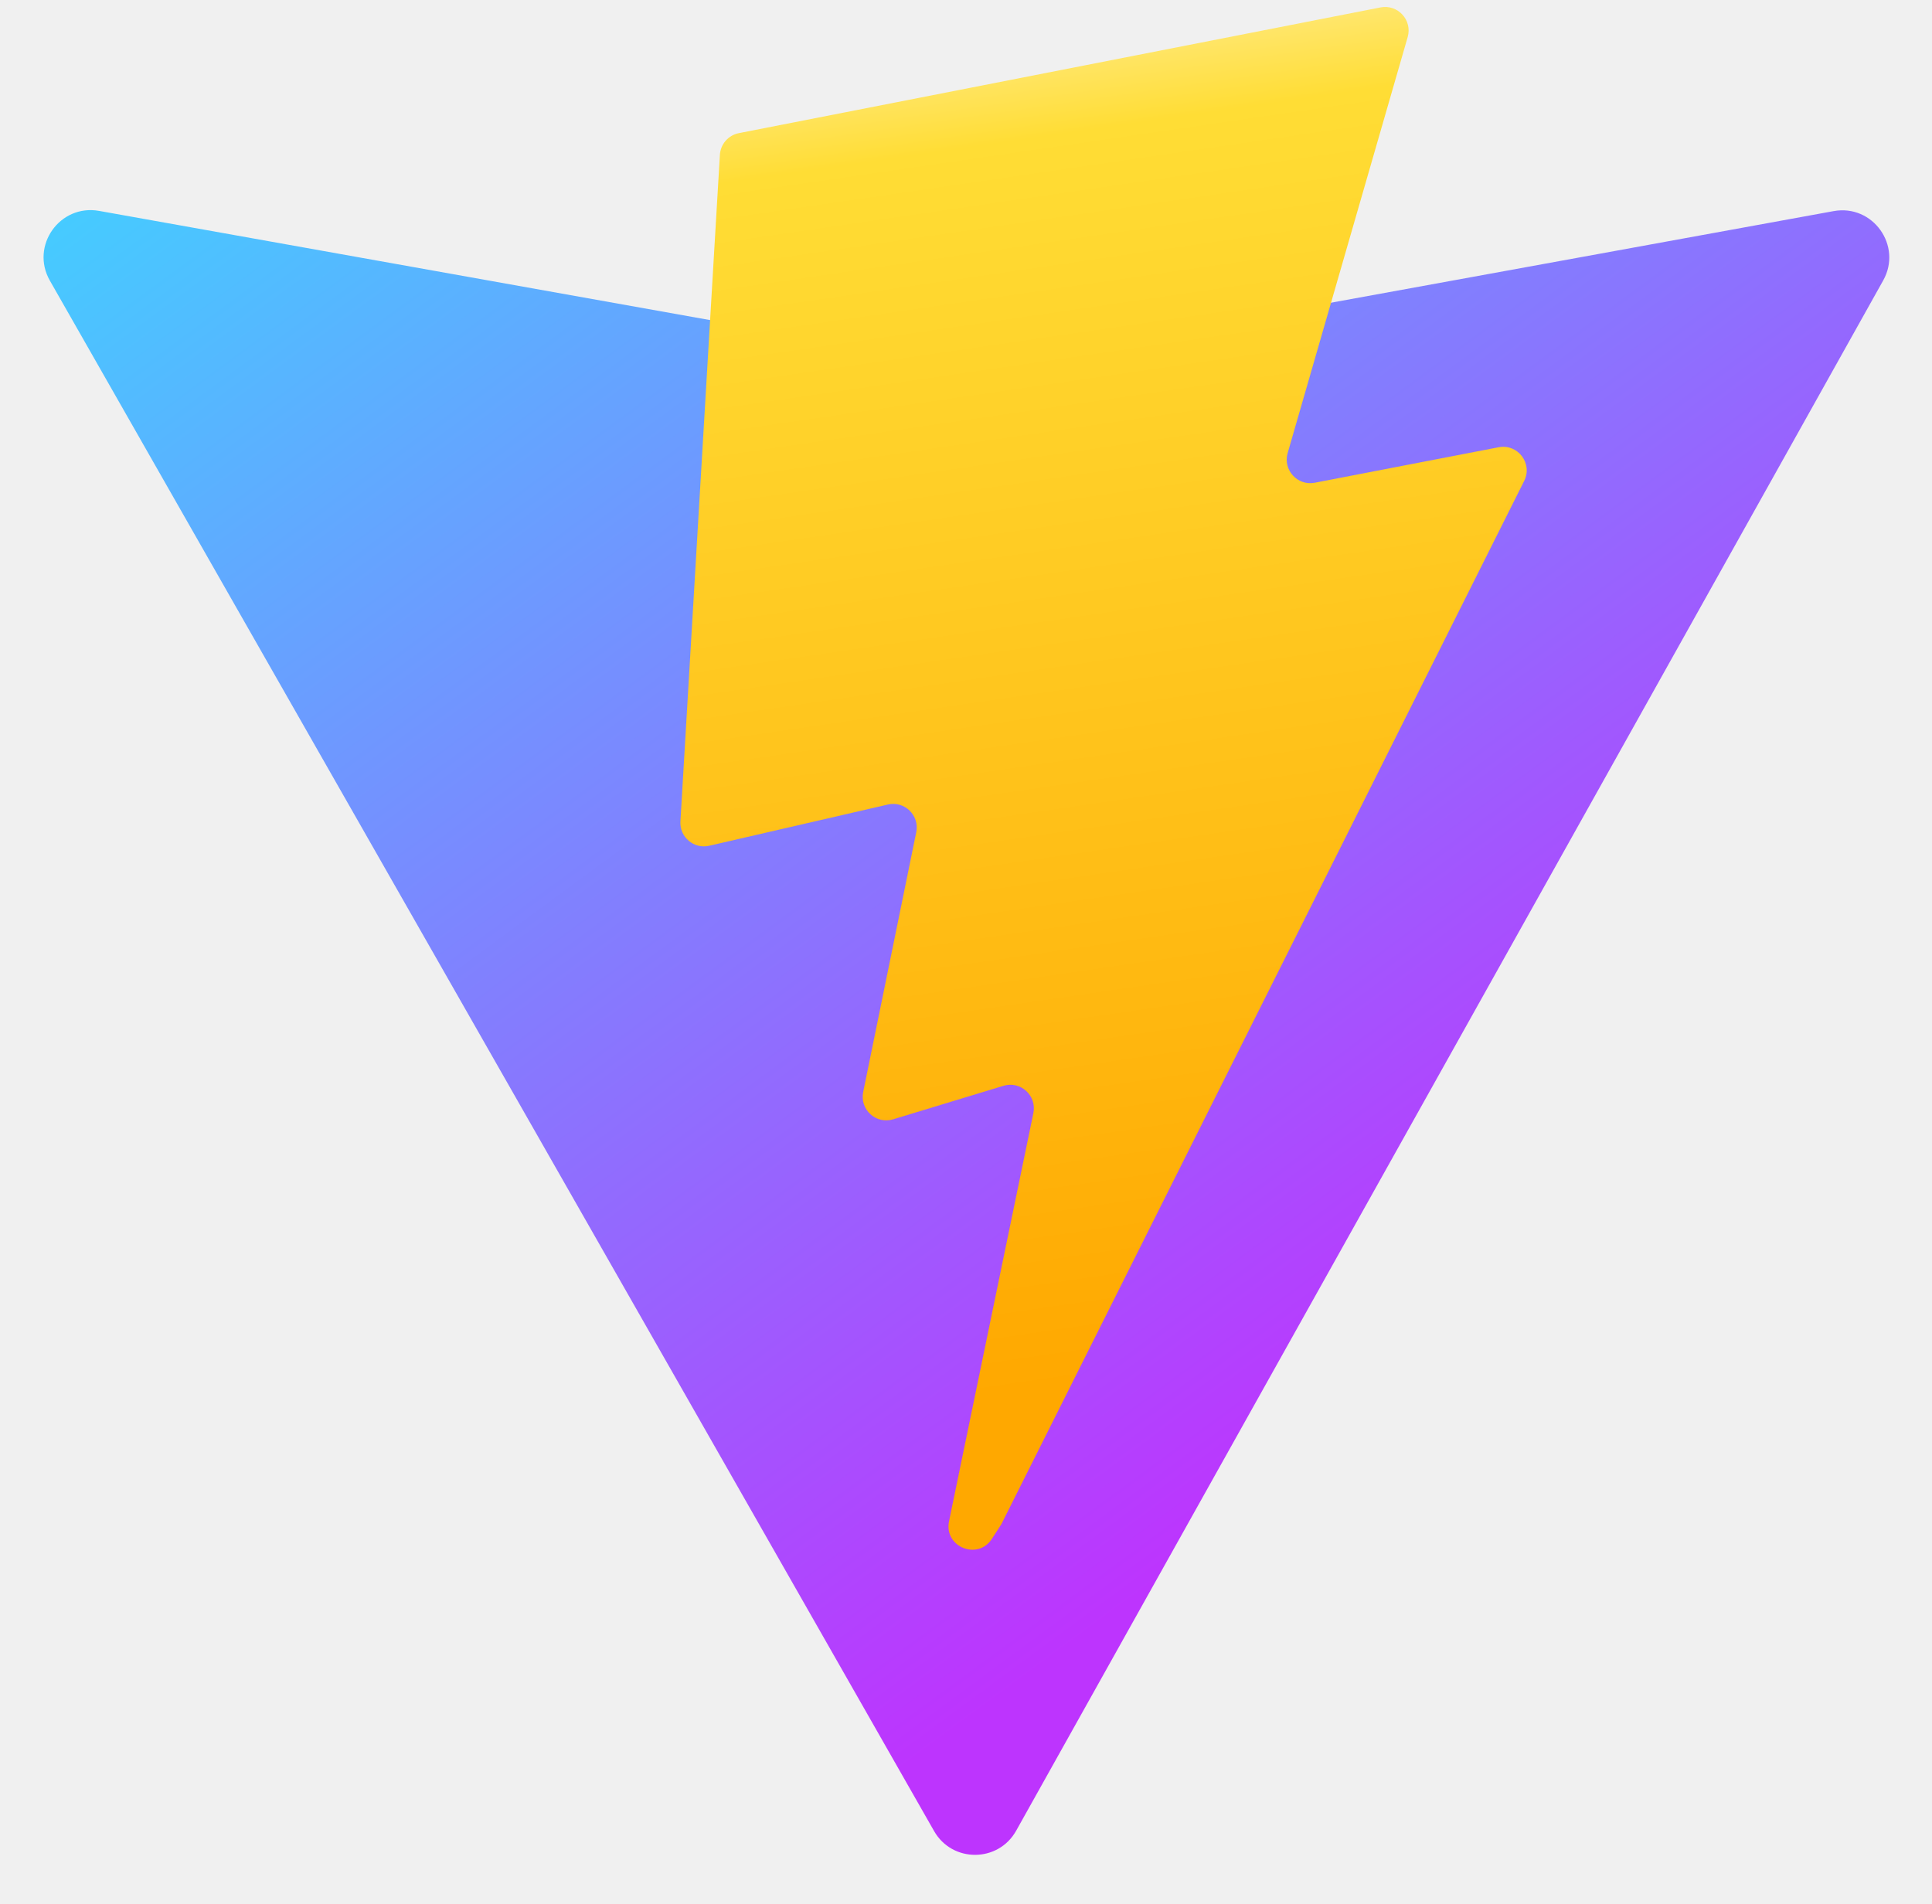
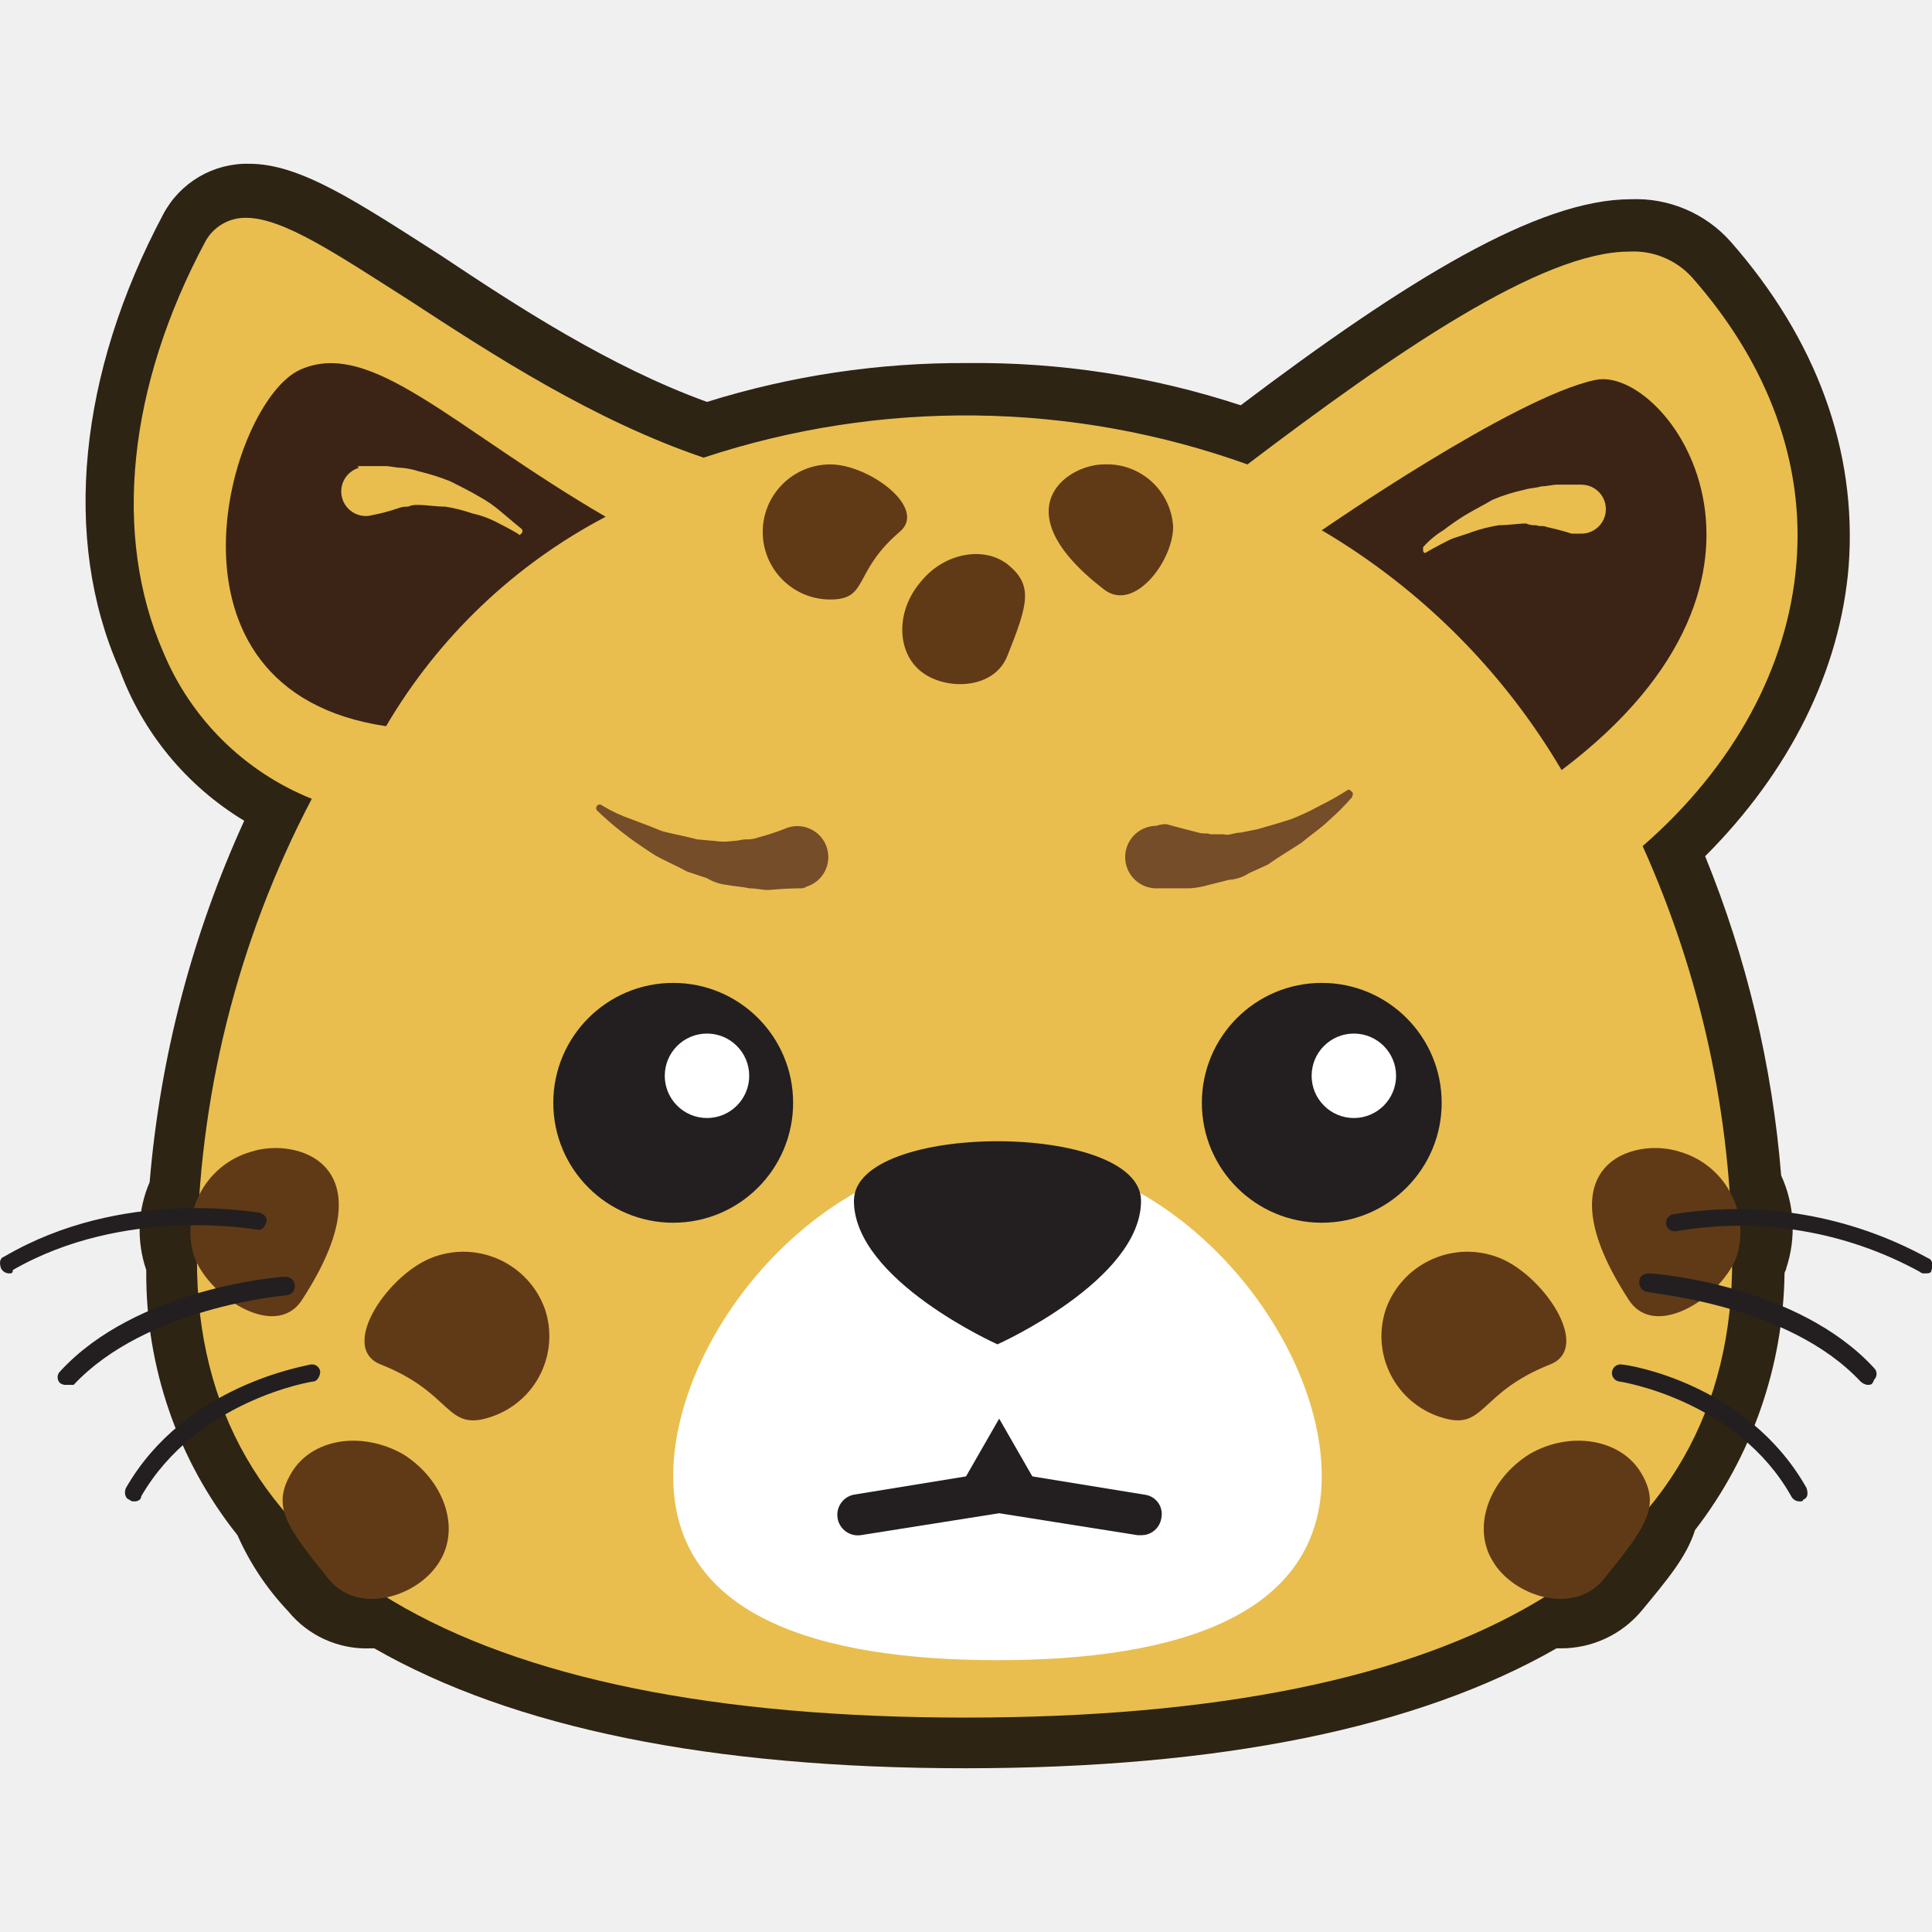
- <svg xmlns="http://www.w3.org/2000/svg" width="410" height="404" viewBox="0 0 410 404" fill="none">
-   <path d="M399.641 59.525L215.643 388.545C211.844 395.338 202.084 395.378 198.228 388.618L10.582 59.556C6.381 52.19 12.68 43.267 21.028 44.759L205.223 77.682C206.398 77.892 207.601 77.89 208.776 77.676L389.119 44.806C397.439 43.289 403.768 52.143 399.641 59.525Z" fill="url(#paint0_linear)" />
-   <path d="M292.965 1.574L156.801 28.255C154.563 28.694 152.906 30.59 152.771 32.866L144.395 174.33C144.198 177.662 147.258 180.248 150.51 179.498L188.42 170.749C191.967 169.931 195.172 173.055 194.443 176.622L183.18 231.775C182.422 235.487 185.907 238.661 189.532 237.56L212.947 230.446C216.577 229.344 220.065 232.527 219.297 236.242L201.398 322.875C200.278 328.294 207.486 331.249 210.492 326.603L212.5 323.5L323.454 102.072C325.312 98.365 322.108 94.137 318.036 94.923L279.014 102.454C275.347 103.161 272.227 99.746 273.262 96.158L298.731 7.867C299.767 4.273 296.636 0.855 292.965 1.574Z" fill="url(#paint1_linear)" />
-   <defs>
-     <linearGradient id="paint0_linear" x1="6" y1="33" x2="235" y2="344" gradientUnits="userSpaceOnUse">
-       <stop stop-color="#41D1FF" />
-       <stop offset="1" stop-color="#BD34FE" />
-     </linearGradient>
-     <linearGradient id="paint1_linear" x1="194.651" y1="8.818" x2="236.076" y2="292.989" gradientUnits="userSpaceOnUse">
-       <stop stop-color="#FFEA83" />
-       <stop offset="0.083" stop-color="#FFDD35" />
-       <stop offset="1" stop-color="#FFA800" />
-     </linearGradient>
-   </defs>
+ <svg xmlns="http://www.w3.org/2000/svg" t="1651114651284" class="icon" viewBox="0 0 1233 1024" version="1.1" p-id="10350" width="200" height="200">
+   <path d="M155.861 419.311a694.627 694.627 0 0 0-60.361 230.666 77.521 77.521 0 0 0-2.156 56.05v1.078a267.314 267.314 0 0 0 58.205 168.149 170.887 170.887 0 0 0 32.336 48.504 64.533 64.533 0 0 0 52.816 23.713h2.156c88.386 50.66 214.498 76.529 377.257 76.529s288.871-25.869 377.257-76.529h2.156a66.936 66.936 0 0 0 52.816-24.791c15.09-18.324 28.025-33.414 33.414-50.66a273.878 273.878 0 0 0 57.128-163.837c0-1.078 1.078-2.156 1.078-3.234a80.841 80.841 0 0 0-3.234-59.283 686.414 686.414 0 0 0-48.504-203.719c53.894-53.894 86.23-118.567 91.62-185.395 5.389-73.296-20.48-144.436-75.451-206.952a80.841 80.841 0 0 0-63.595-26.947c-59.283 0-143.358 51.738-248.99 131.501a539.014 539.014 0 0 0-174.616-26.947 546.689 546.689 0 0 0-165.993 24.791c-62.517-22.635-121.8-61.439-170.305-93.775-53.894-34.492-89.464-58.205-121.8-58.205a60.534 60.534 0 0 0-54.972 32.336c-53.894 101.32-64.673 206.952-28.025 289.949a188.629 188.629 0 0 0 79.763 97.009z" fill="#2D2413" p-id="10351" />
+   <path d="M616.115 991.664c-321.208 0-490.434-101.32-490.434-292.105a639.526 639.526 0 0 1 73.296-294.261 172.105 172.105 0 0 1-94.853-93.775c-32.336-74.374-22.635-169.227 26.947-261.924a29.027 29.027 0 0 1 25.869-15.09c23.713 0 57.128 22.635 104.554 52.816 52.816 34.492 117.489 76.529 187.551 100.243a532.709 532.709 0 0 1 347.077 4.312c93.775-71.14 187.551-135.813 243.6-135.813a50.423 50.423 0 0 1 39.881 16.168c49.582 56.05 72.218 119.644 66.828 183.239-5.389 65.751-39.881 129.345-98.087 180.006a648.462 648.462 0 0 1 57.128 263.002c1.078 192.94-169.227 293.183-489.356 293.183z" fill="#E9BE4F" p-id="10352" />
+   <path d="M1047.266 835.371c12.935 21.558 3.234 34.492-23.713 67.906-19.402 23.713-58.205 10.779-71.14-11.857-12.935-21.558-2.156-51.738 23.713-67.906 25.869-15.09 58.205-9.701 71.14 11.857zM1108.705 696.325c-8.623 25.869-51.738 54.972-68.984 29.103-57.128-87.308 3.234-104.554 32.336-94.853a53.398 53.398 0 0 1 36.648 65.751zM989.06 766.387c-46.349 18.324-40.959 43.115-70.062 33.414a54.26 54.26 0 0 1-34.492-68.984 55.306 55.306 0 0 1 70.062-33.414c29.103 9.701 62.517 58.205 34.492 68.984z" fill="#603A17" p-id="10353" />
+   <path d="M186.042 835.371c-12.935 21.558-3.234 34.492 23.713 67.906 19.402 23.713 58.205 10.779 71.14-11.857 12.935-21.558 2.156-51.738-23.713-67.906-26.947-15.09-58.205-9.701-71.14 11.857zM123.525 696.325c8.623 25.869 51.738 54.972 68.984 29.103 57.128-87.308-3.234-104.554-32.336-94.853a53.398 53.398 0 0 0-36.648 65.751zM243.169 766.387c46.349 18.324 40.959 43.115 70.062 33.414a54.26 54.26 0 0 0 34.492-68.984 55.306 55.306 0 0 0-70.062-33.414c-29.103 9.701-62.517 58.205-34.492 68.984z" fill="#603A17" p-id="10354" />
+   <path d="M843.547 599.316m-76.529 0a76.529 76.529 0 1 0 153.059 0 76.529 76.529 0 1 0-153.059 0Z" fill="#231F20" p-id="10355" />
+   <path d="M864.027 582.07m-26.947 0a26.947 26.947 0 1 0 53.894 0 26.947 26.947 0 1 0-53.894 0Z" fill="#FFFFFF" p-id="10356" />
+   <path d="M429.642 599.316m-76.529 0a76.529 76.529 0 1 0 153.059 0 76.529 76.529 0 1 0-153.059 0Z" fill="#231F20" p-id="10357" />
+   <path d="M451.2 582.07m-26.947 0a26.947 26.947 0 1 0 53.894 0 26.947 26.947 0 1 0-53.894 0Z" fill="#FFFFFF" p-id="10358" />
+   <path d="M843.547 837.527c0 89.464-92.697 117.489-206.952 117.489s-206.952-28.025-206.952-117.489 92.697-205.875 206.952-205.875 206.952 116.411 206.952 205.875z" fill="#FFFFFF" p-id="10359" />
+   <path d="M728.214 661.833c0 50.66-91.62 91.62-91.62 91.62s-91.62-40.959-91.62-91.62 183.239-50.66 183.239 0zM1228.349 708.182a3.967 3.967 0 0 1-3.234-1.078 238.933 238.933 0 0 0-155.214-25.869 5.497 5.497 0 1 1-2.156-10.779 252.741 252.741 0 0 1 162.76 28.025c3.234 1.078 3.234 5.389 2.156 7.545 0 2.156-2.156 2.156-4.312 2.156zM1191.701 779.322a8.17 8.17 0 0 1-4.312-2.156c-46.349-49.582-134.735-56.05-135.813-57.128a6.036 6.036 0 0 1-5.389-6.467c0-3.234 2.156-5.389 6.467-5.389s94.853 7.545 143.358 60.361a5.206 5.206 0 0 1 0 7.545c-1.078 3.234-2.156 3.234-4.312 3.234zM1148.586 853.695a5.928 5.928 0 0 1-5.389-3.234c-34.492-61.439-108.866-73.296-109.944-73.296a5.497 5.497 0 1 1 2.156-10.779c3.234 0 79.763 11.857 117.489 78.685 1.078 3.234 1.078 6.467-2.156 7.545 0 1.078-1.078 1.078-2.156 1.078zM6.036 708.182a5.928 5.928 0 0 1-5.389-3.234c-1.078-3.234-1.078-6.467 2.156-7.545 75.451-44.193 159.526-28.025 162.76-28.025 3.234 1.078 5.389 3.234 4.312 6.467s-3.234 5.389-6.467 4.312c-1.078 0-84.074-15.09-155.214 25.869 0 2.156-1.078 2.156-2.156 2.156zM42.684 779.322a6.467 6.467 0 0 1-4.312-1.078 5.206 5.206 0 0 1 0-7.545c48.504-52.816 139.046-60.361 143.358-60.361a5.95 5.95 0 0 1 1.078 11.857c-1.078 0-89.464 7.545-135.813 57.128zM85.799 853.695a3.956 3.956 0 0 1-3.234-1.078c-3.234-1.078-3.234-5.389-2.156-7.545 37.726-65.751 114.255-77.607 117.489-78.685a5.314 5.314 0 0 1 6.467 4.312c0 3.234-2.156 6.467-4.312 6.467-1.078 0-74.374 11.857-109.944 73.296 0 2.156-2.156 3.234-4.312 3.234z" fill="#231F20" p-id="10360" />
+   <path d="M386.527 225.293c-98.087-57.128-149.825-114.255-195.096-93.775s-99.165 204.797 54.972 227.432a352.466 352.466 0 0 1 140.124-133.657zM843.547 233.916s122.878-85.152 174.616-95.931c45.271-9.701 144.436 123.956-21.558 248.99a432.38 432.38 0 0 0-153.059-153.059z" fill="#3B2416" p-id="10361" />
+   <path d="M230.235 192.956h16.168c2.156 0 6.467 1.078 9.701 1.078a47.427 47.427 0 0 1 10.779 2.156 149.75 149.75 0 0 1 20.48 6.467c6.467 3.234 12.935 6.467 18.324 9.701a78.685 78.685 0 0 1 14.012 9.701c7.545 6.467 12.935 10.779 12.935 10.779a2.026 2.026 0 0 1 0 3.234c-1.078 1.078-1.078 1.078-2.156 0 0 0-5.389-3.234-14.012-7.545a62.334 62.334 0 0 0-15.09-5.389 100.911 100.911 0 0 0-17.246-4.312c-6.467 0-11.857-1.078-17.246-1.078a13.667 13.667 0 0 0-6.467 1.078 16.017 16.017 0 0 0-6.467 1.078 118.308 118.308 0 0 1-16.168 4.312 15.694 15.694 0 1 1-8.623-30.181c-2.156-1.078 0-1.078 1.078-1.078zM1003.073 236.071s-6.467-2.156-16.168-4.312c-2.156-1.078-4.312 0-6.467-1.078a13.667 13.667 0 0 1-6.467-1.078c-5.389 0-10.779 1.078-17.246 1.078a100.943 100.943 0 0 0-17.246 4.312c-5.389 2.156-10.779 3.234-15.09 5.389-8.623 4.312-14.012 7.545-14.012 7.545-1.078 1.078-2.156 0-2.156-1.078v-2.156a55.08 55.08 0 0 1 12.935-10.779 157.715 157.715 0 0 1 14.012-9.701c5.389-3.234 11.857-6.467 17.246-9.701a113.856 113.856 0 0 1 20.48-6.467c3.234-1.078 7.545-1.078 10.779-2.156 3.234 0 7.545-1.078 9.701-1.078h16.168a15.64 15.64 0 1 1-1.078 31.258z" fill="#E9BE4F" p-id="10362" />
+   <path d="M510.483 462.426s-8.623 0-20.48 1.078c-3.234 0-7.545-1.078-11.857-1.078-4.312-1.078-8.623-1.078-14.012-2.156a30.644 30.644 0 0 1-12.935-4.312l-12.935-4.312c-7.545-4.312-16.168-7.545-22.635-11.857s-12.935-8.623-18.324-12.935a190.989 190.989 0 0 1-16.168-14.012 2.285 2.285 0 0 1 3.234-3.234 93.678 93.678 0 0 0 18.324 8.623c5.389 2.156 11.857 4.312 19.402 7.545 7.545 2.156 15.09 3.234 22.635 5.389l11.857 1.078a36.13 36.13 0 0 0 10.779 0c3.234 0 6.467-1.078 8.623-1.078a18.324 18.324 0 0 0 7.545-1.078 163.266 163.266 0 0 0 19.402-6.467 19.768 19.768 0 1 1 11.857 37.726 6.467 6.467 0 0 1-4.312 1.078zM744.382 421.466s7.545 2.156 20.48 5.389c3.234 1.078 5.389 0 7.545 1.078h8.623c3.234 1.078 6.467-1.078 10.779-1.078l10.779-2.156c7.545-2.156 15.09-4.312 21.558-6.467a148.37 148.37 0 0 0 18.324-8.623 176.158 176.158 0 0 0 17.246-9.701c1.078-1.078 2.156 0 3.234 1.078s0 2.156 0 3.234a158.071 158.071 0 0 1-15.09 15.09c-4.312 4.312-10.779 8.623-17.246 14.012-6.467 4.312-14.012 8.623-21.558 14.012l-11.857 5.389a26.408 26.408 0 0 1-12.935 4.312l-12.935 3.234a55.618 55.618 0 0 1-11.857 2.156h-20.48a19.952 19.952 0 1 1-1.078-39.881 18.971 18.971 0 0 1 6.467-1.078z" fill="#754D29" p-id="10363" />
+   <path d="M728.214 875.253h-2.156l-88.386-14.012-88.386 14.012a13.118 13.118 0 0 1-4.312-25.869l92.697-15.09 92.697 15.09a12.449 12.449 0 0 1 10.779 15.09 12.805 12.805 0 0 1-12.935 10.779z" fill="#231F20" p-id="10364" />
+   <path d="M604.258 859.085l33.414-58.205 33.414 58.205h-66.828z" fill="#231F20" p-id="10365" />
+   <path d="M644.14 256.551c15.09 12.935 11.857 24.791-1.078 57.128-8.623 22.635-40.959 22.635-56.05 9.701s-15.09-38.804 1.078-57.128c15.09-18.324 40.959-22.635 56.05-9.701zM748.694 231.76c0 21.558-24.791 54.972-44.193 39.881-65.751-50.66-23.713-79.763 0-79.763a42.264 42.264 0 0 1 44.193 39.881zM574.078 234.994c-30.181 25.869-19.402 43.115-44.193 43.115a43.115 43.115 0 1 1 0-86.23c24.791 0 62.517 28.025 44.193 43.115z" fill="#603A17" p-id="10366" />
</svg>
